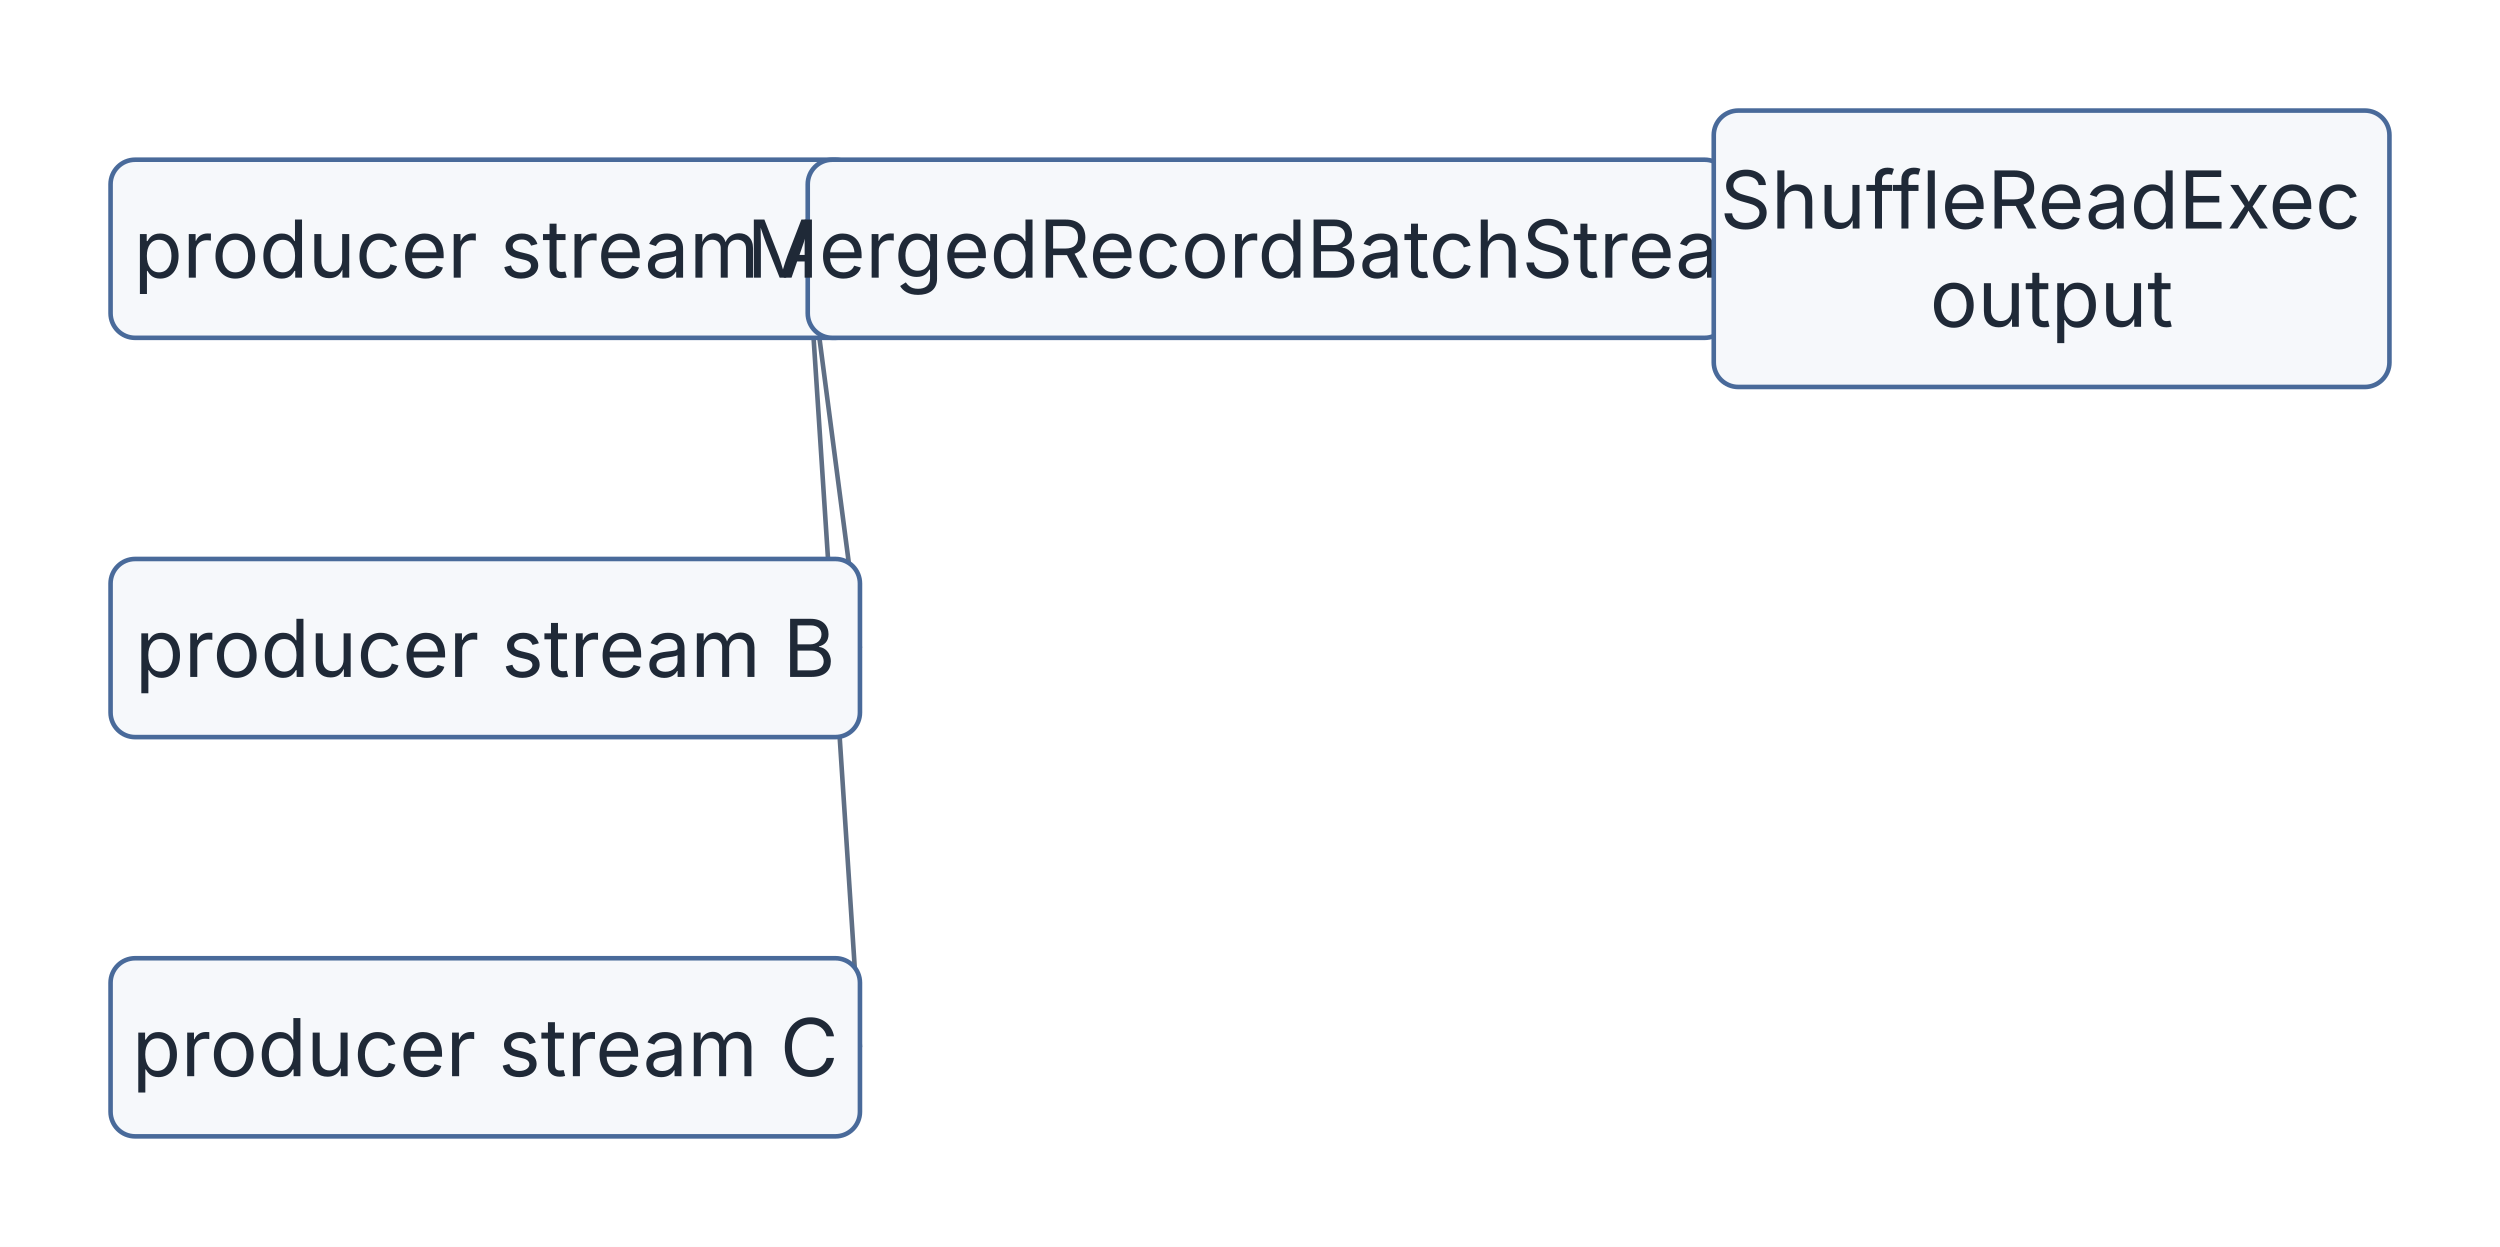
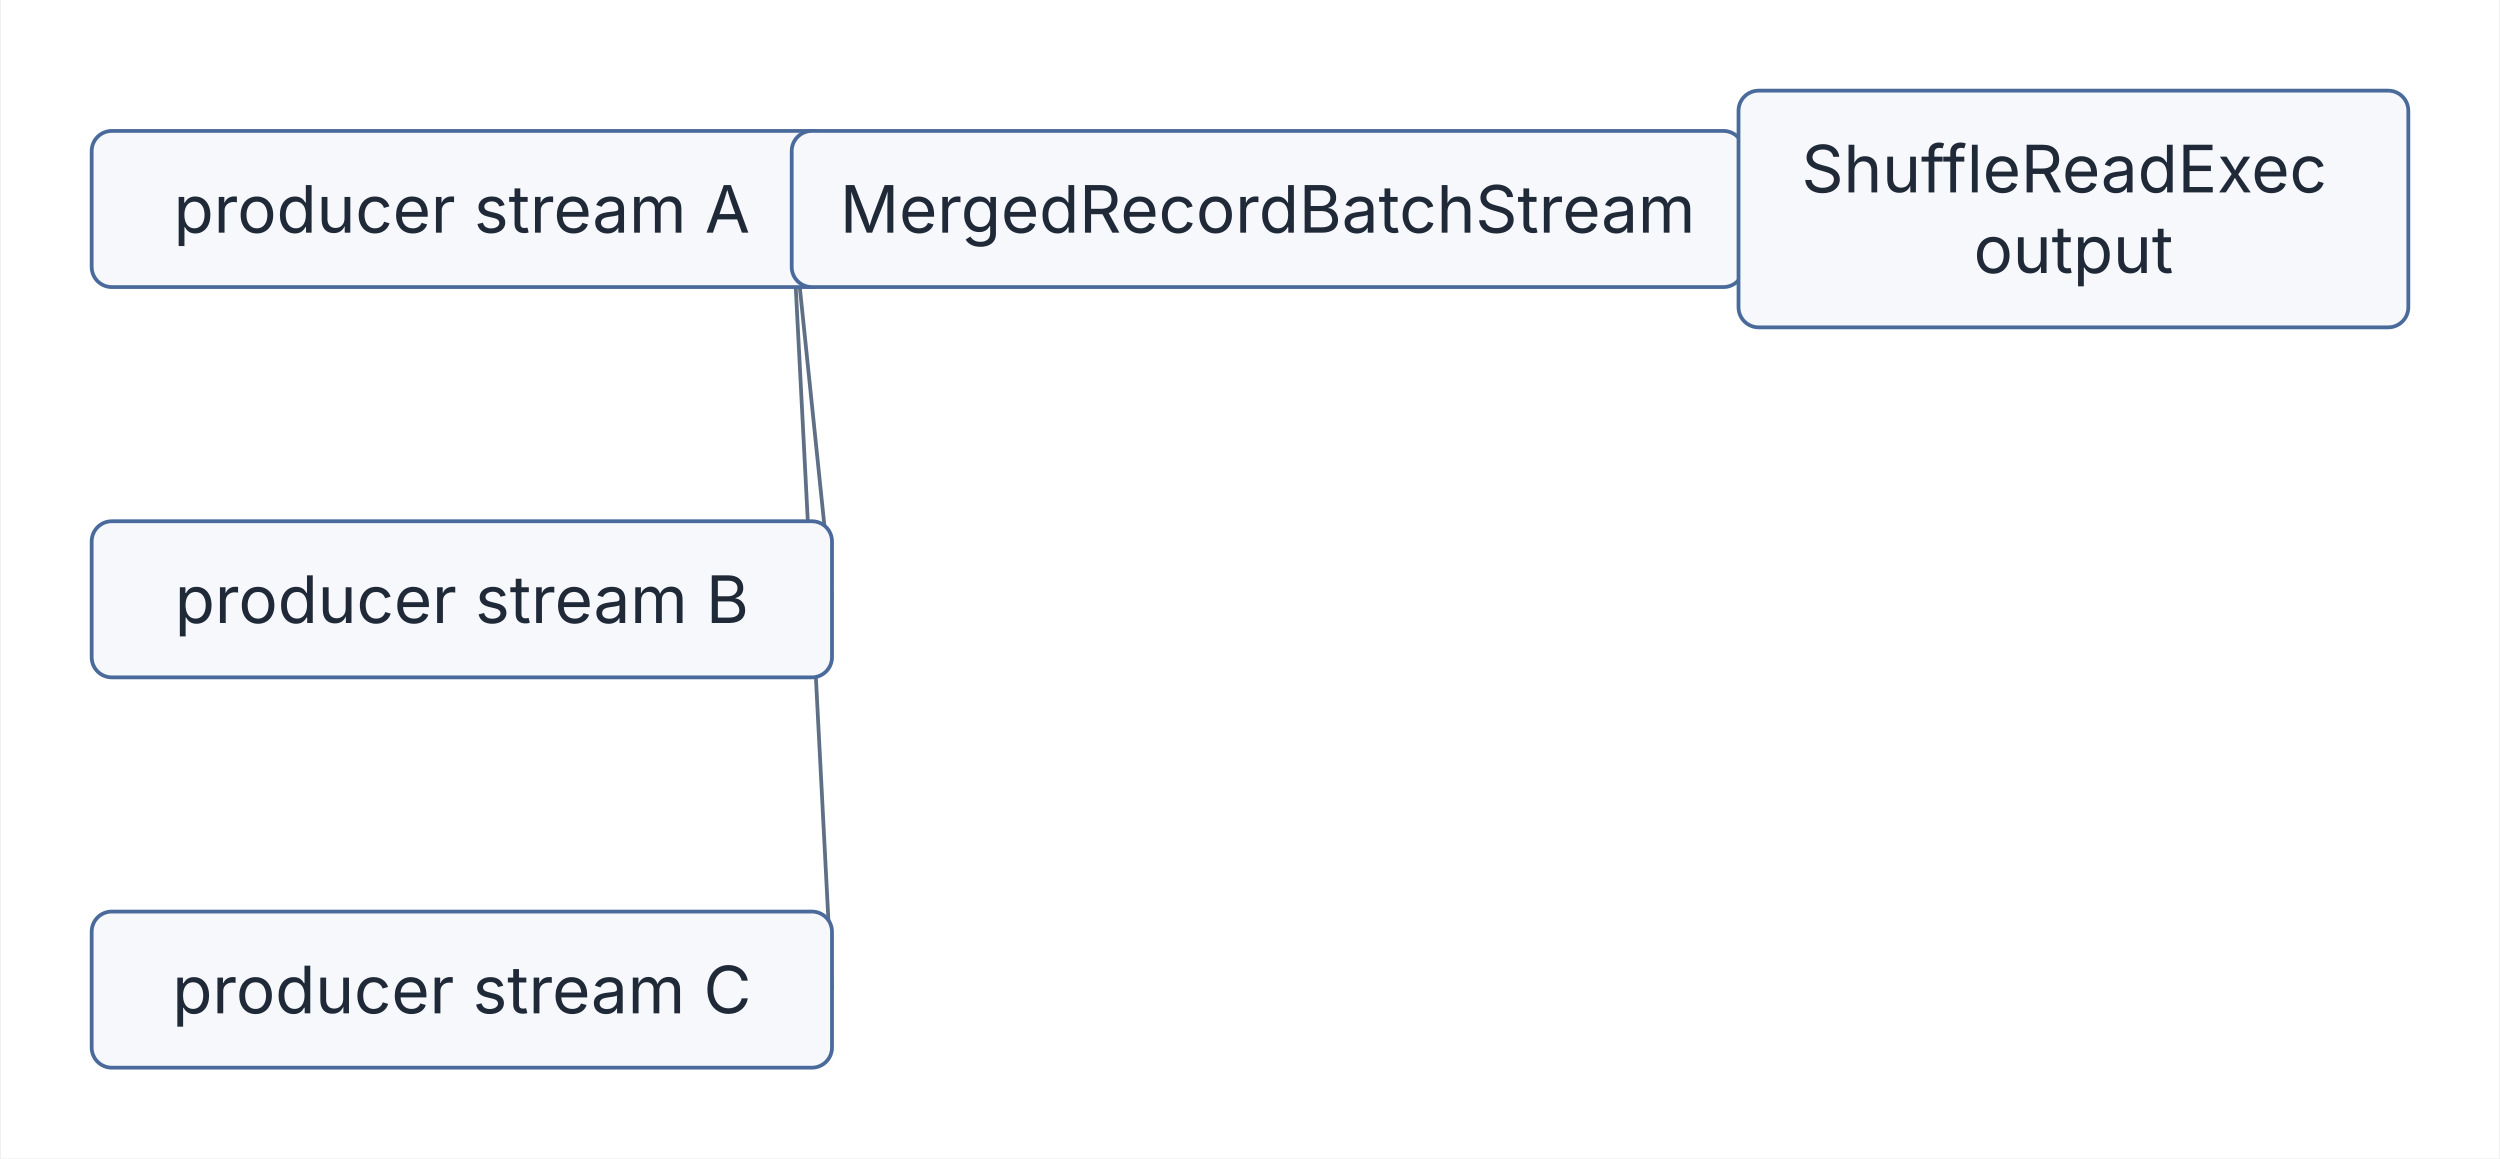
- <svg xmlns="http://www.w3.org/2000/svg" width="814" height="406" viewBox="0 0 814 406">
+ <svg xmlns="http://www.w3.org/2000/svg" width="900" height="417" viewBox="0 0 992 460">
  <defs>
    <marker id="arrow" markerWidth="10" markerHeight="10" refX="8" refY="3" orient="auto" markerUnits="strokeWidth">
      <path d="M0,0 L0,6 L8,3 z" fill="#5f6f85" />
    </marker>
  </defs>
-   <rect x="0" y="0" width="814" height="406" fill="white" />
-   <line x1="280" y1="81" x2="263" y2="81" stroke="#5f6f85" stroke-width="1.5" marker-end="url(#arrow)" />
-   <line x1="280" y1="211" x2="263" y2="81" stroke="#5f6f85" stroke-width="1.5" marker-end="url(#arrow)" />
-   <line x1="280" y1="341" x2="263" y2="81" stroke="#5f6f85" stroke-width="1.5" marker-end="url(#arrow)" />
-   <line x1="563" y1="81" x2="558" y2="81" stroke="#5f6f85" stroke-width="1.5" marker-end="url(#arrow)" />
-   <rect x="36" y="52" width="244" height="58" rx="8" fill="#f6f8fb" stroke="#496a9a" stroke-width="1.5" />
-   <text x="158" y="81" text-anchor="middle" dominant-baseline="middle" font-family="Inter, Helvetica, Arial, sans-serif" font-size="26" fill="#1f2937">
-     <tspan x="158" dy="0">producer stream A</tspan>
+   <rect x="0" y="0" width="992" height="460" fill="white" />
+   <line x1="330" y1="83" x2="314" y2="83" stroke="#5f6f85" stroke-width="1.5" marker-end="url(#arrow)" />
+   <line x1="330" y1="238" x2="314" y2="83" stroke="#5f6f85" stroke-width="1.5" marker-end="url(#arrow)" />
+   <line x1="330" y1="393" x2="314" y2="83" stroke="#5f6f85" stroke-width="1.5" marker-end="url(#arrow)" />
+   <line x1="692" y1="83" x2="690" y2="83" stroke="#5f6f85" stroke-width="1.5" marker-end="url(#arrow)" />
+   <rect x="36" y="52" width="294" height="62" rx="8" fill="#f6f8fb" stroke="#496a9a" stroke-width="1.5" />
+   <text x="183" y="83" text-anchor="middle" dominant-baseline="middle" font-family="Inter, Helvetica, Arial, sans-serif" font-size="26" fill="#1f2937">
+     <tspan x="183" dy="0">producer stream A</tspan>
  </text>
-   <rect x="263" y="52" width="300" height="58" rx="8" fill="#f6f8fb" stroke="#496a9a" stroke-width="1.5" />
-   <text x="413" y="81" text-anchor="middle" dominant-baseline="middle" font-family="Inter, Helvetica, Arial, sans-serif" font-size="26" fill="#1f2937">
-     <tspan x="413" dy="0">MergedRecordBatchStream</tspan>
+   <rect x="314" y="52" width="378" height="62" rx="8" fill="#f6f8fb" stroke="#496a9a" stroke-width="1.5" />
+   <text x="503" y="83" text-anchor="middle" dominant-baseline="middle" font-family="Inter, Helvetica, Arial, sans-serif" font-size="26" fill="#1f2937">
+     <tspan x="503" dy="0">MergedRecordBatchStream</tspan>
  </text>
-   <rect x="36" y="182" width="244" height="58" rx="8" fill="#f6f8fb" stroke="#496a9a" stroke-width="1.5" />
-   <text x="158" y="211" text-anchor="middle" dominant-baseline="middle" font-family="Inter, Helvetica, Arial, sans-serif" font-size="26" fill="#1f2937">
-     <tspan x="158" dy="0">producer stream B</tspan>
+   <rect x="36" y="207" width="294" height="62" rx="8" fill="#f6f8fb" stroke="#496a9a" stroke-width="1.5" />
+   <text x="183" y="238" text-anchor="middle" dominant-baseline="middle" font-family="Inter, Helvetica, Arial, sans-serif" font-size="26" fill="#1f2937">
+     <tspan x="183" dy="0">producer stream B</tspan>
  </text>
-   <rect x="36" y="312" width="244" height="58" rx="8" fill="#f6f8fb" stroke="#496a9a" stroke-width="1.5" />
-   <text x="158" y="341" text-anchor="middle" dominant-baseline="middle" font-family="Inter, Helvetica, Arial, sans-serif" font-size="26" fill="#1f2937">
-     <tspan x="158" dy="0">producer stream C</tspan>
+   <rect x="36" y="362" width="294" height="62" rx="8" fill="#f6f8fb" stroke="#496a9a" stroke-width="1.5" />
+   <text x="183" y="393" text-anchor="middle" dominant-baseline="middle" font-family="Inter, Helvetica, Arial, sans-serif" font-size="26" fill="#1f2937">
+     <tspan x="183" dy="0">producer stream C</tspan>
  </text>
-   <rect x="558" y="36" width="220" height="90" rx="8" fill="#f6f8fb" stroke="#496a9a" stroke-width="1.5" />
-   <text x="668" y="65" text-anchor="middle" dominant-baseline="middle" font-family="Inter, Helvetica, Arial, sans-serif" font-size="26" fill="#1f2937">
-     <tspan x="668" dy="0">ShuffleReadExec</tspan>
-     <tspan x="668" dy="32">output</tspan>
+   <rect x="690" y="36" width="266" height="94" rx="8" fill="#f6f8fb" stroke="#496a9a" stroke-width="1.5" />
+   <text x="823" y="67" text-anchor="middle" dominant-baseline="middle" font-family="Inter, Helvetica, Arial, sans-serif" font-size="26" fill="#1f2937">
+     <tspan x="823" dy="0">ShuffleReadExec</tspan>
+     <tspan x="823" dy="32">output</tspan>
  </text>
</svg>
